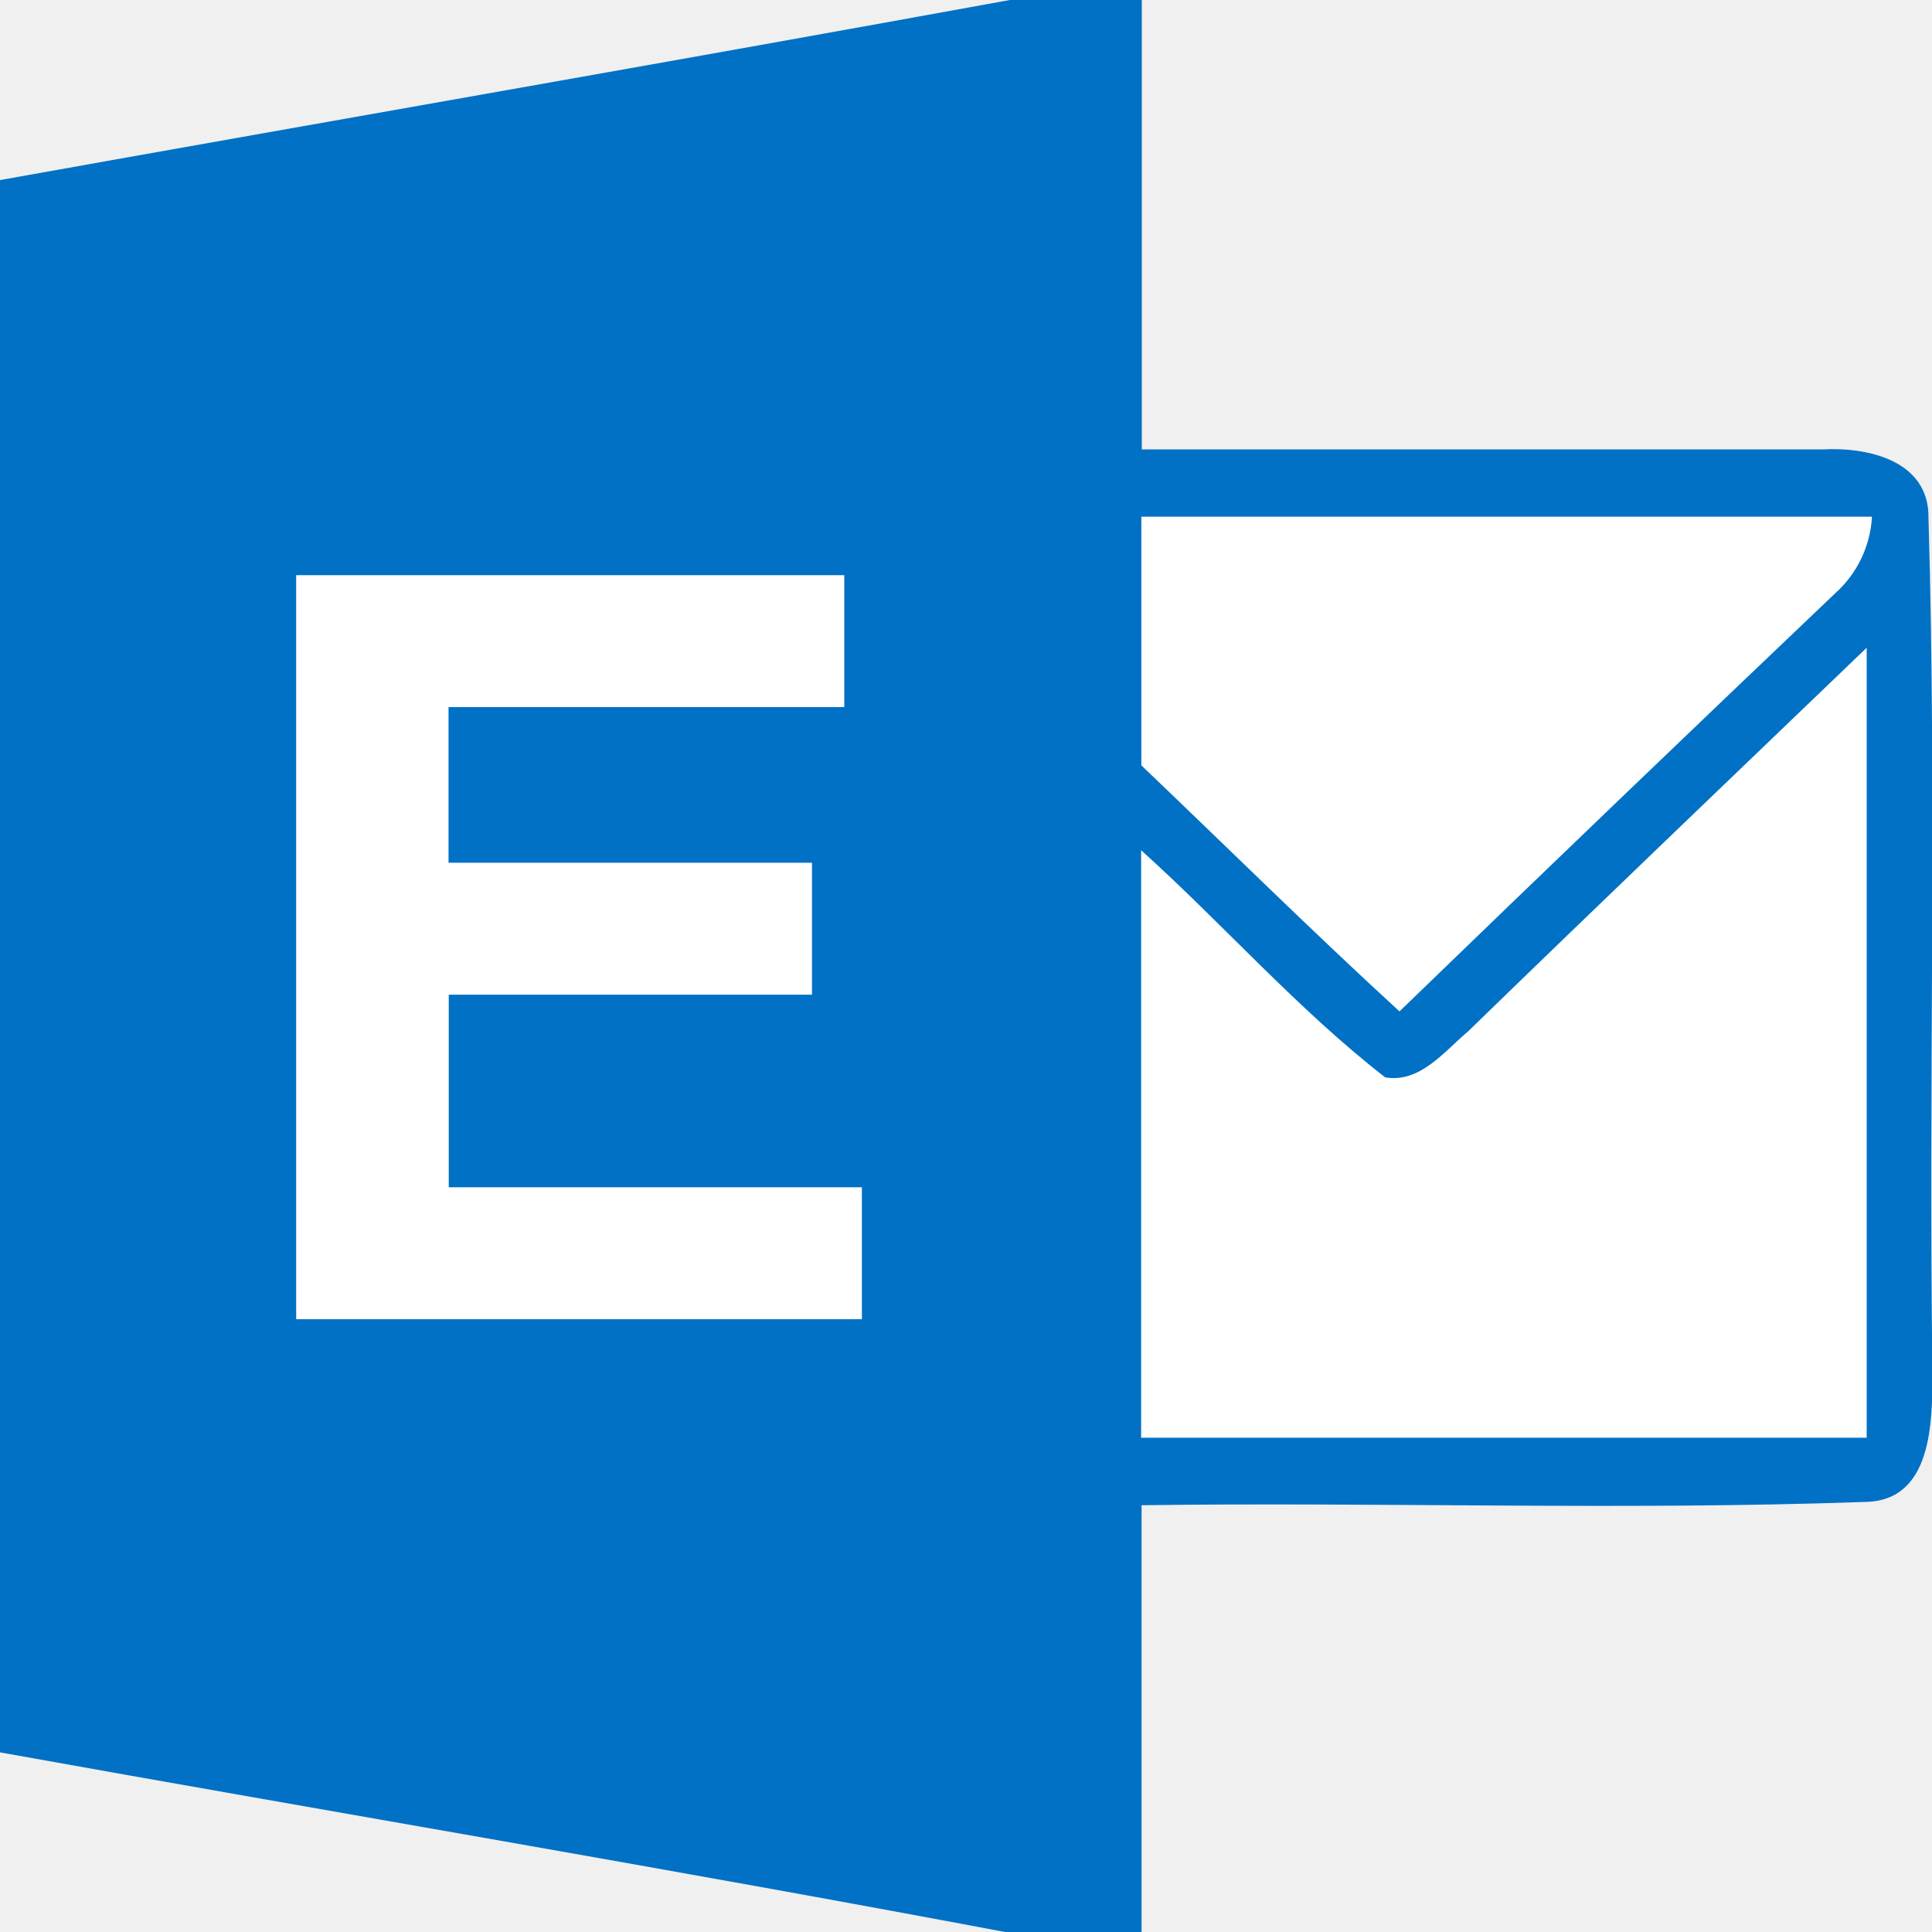
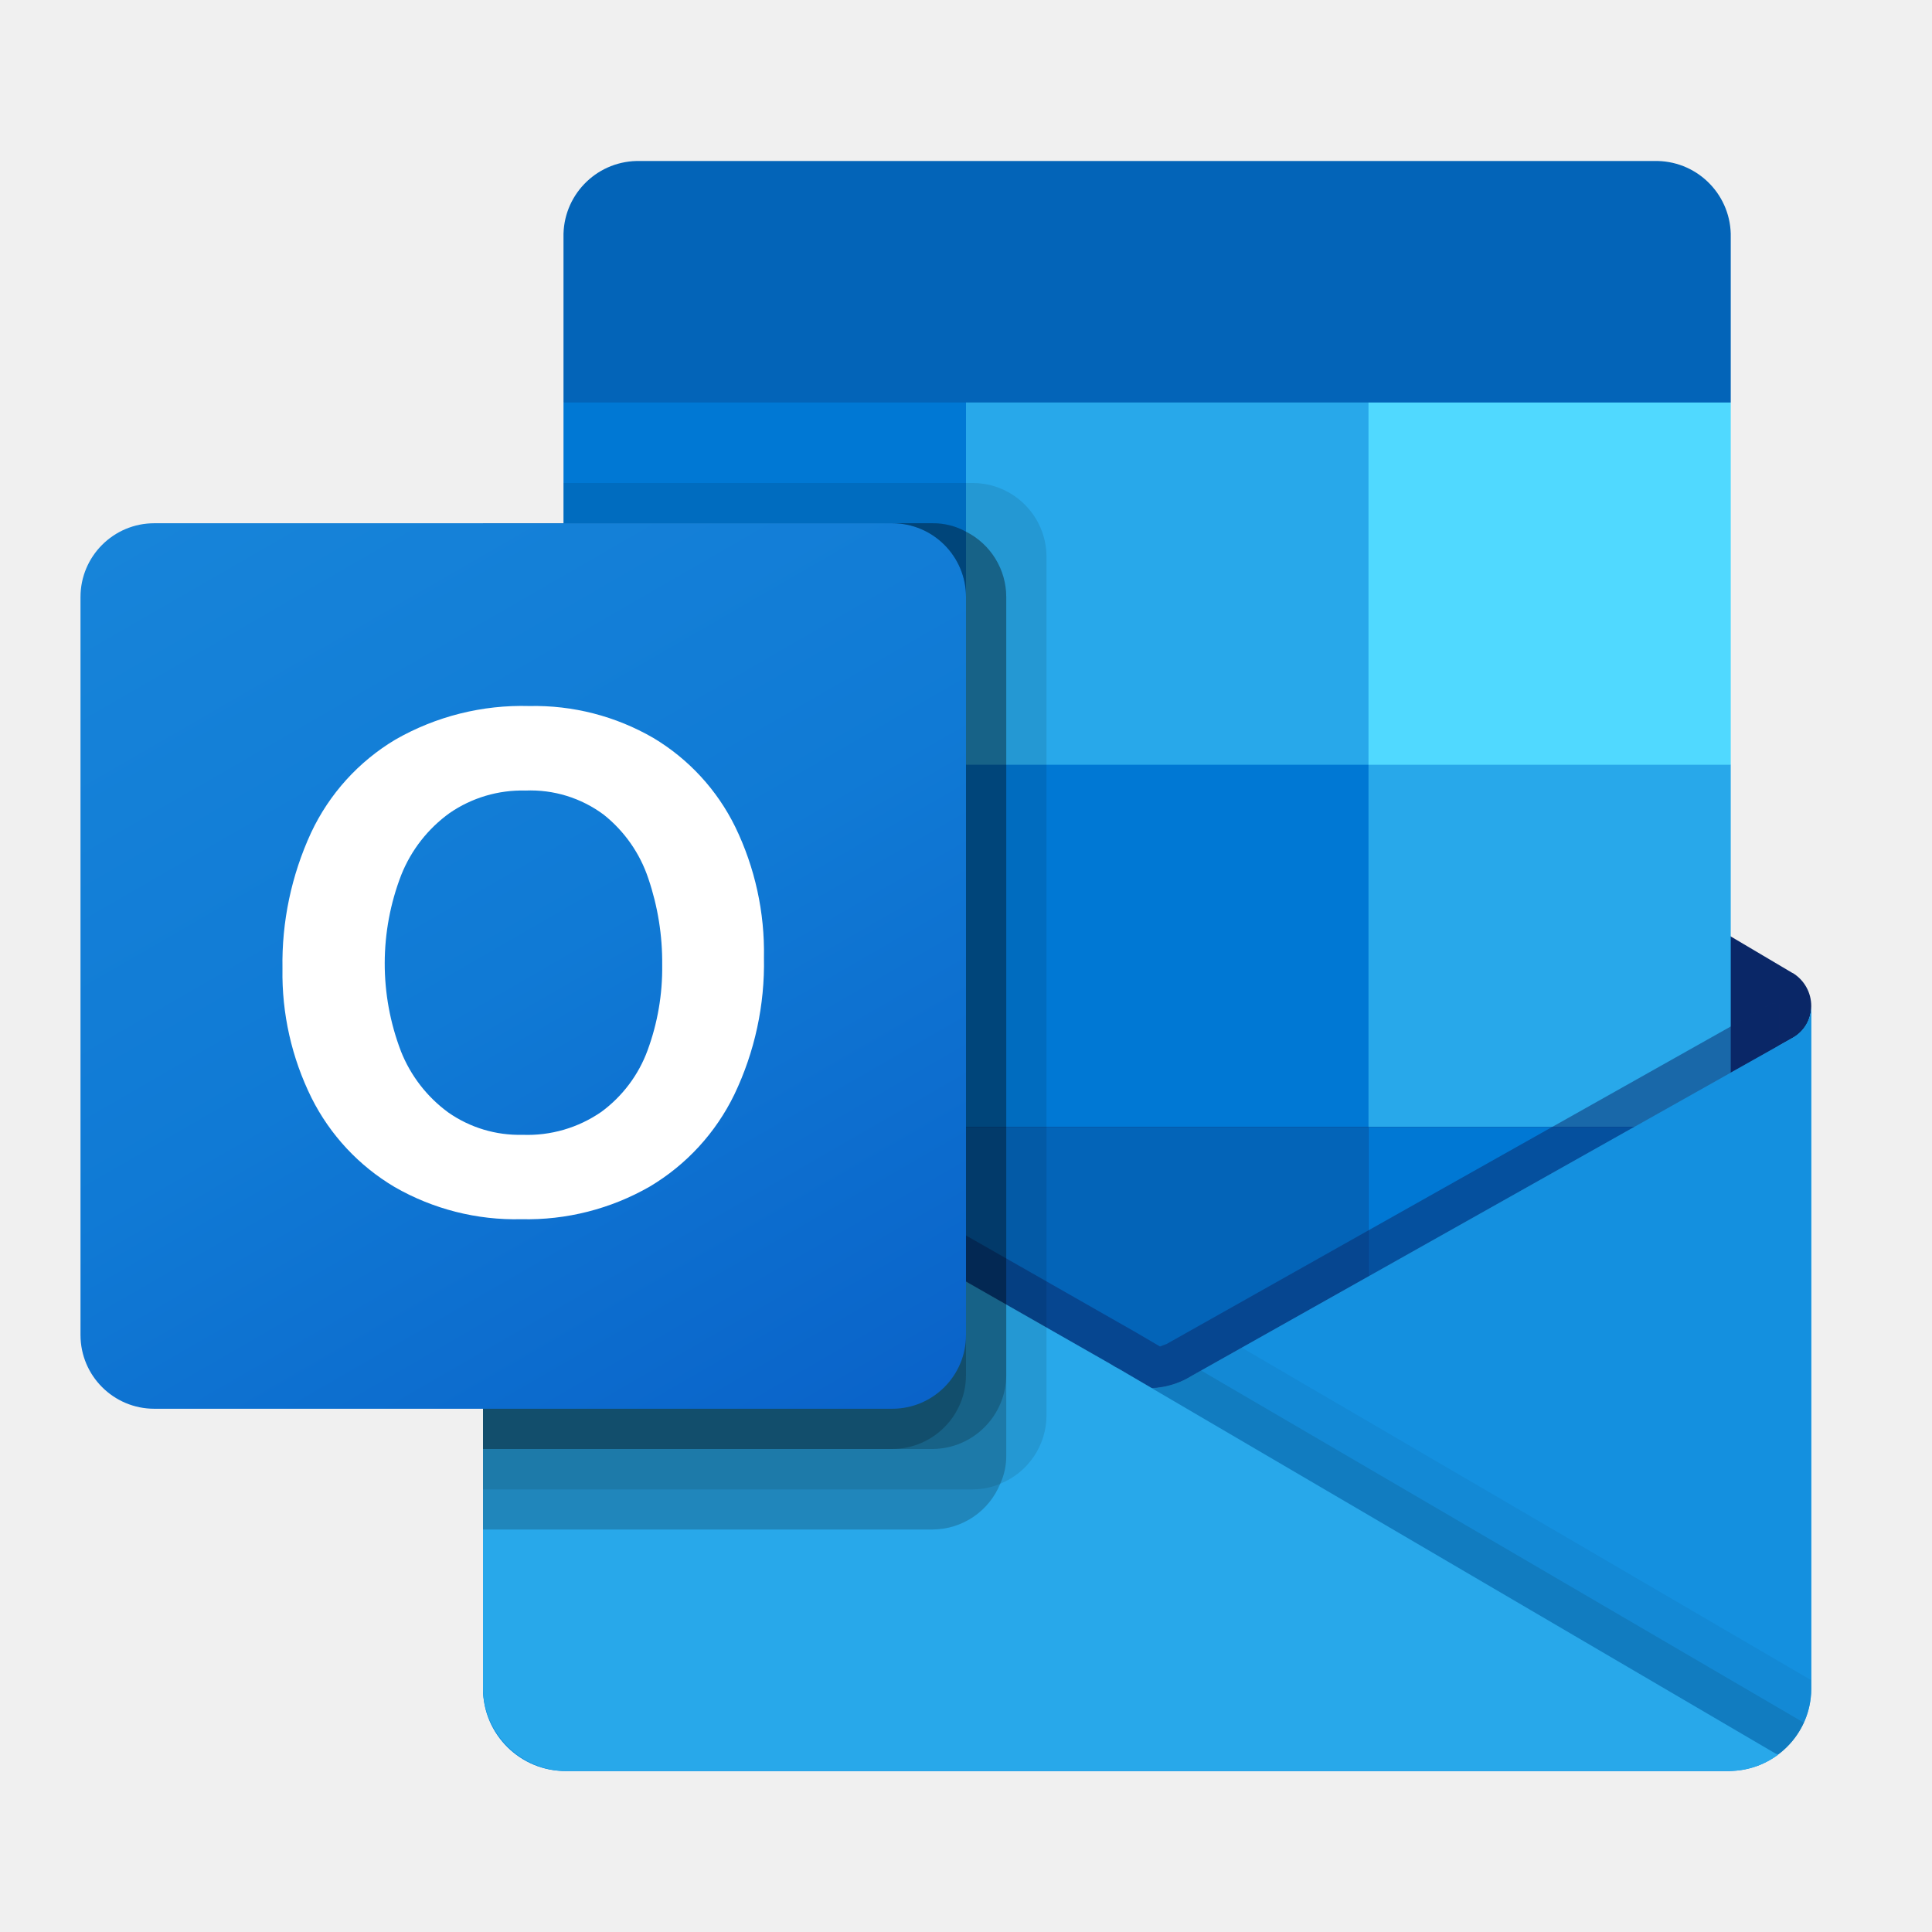
- <svg xmlns="http://www.w3.org/2000/svg" t="1791877914052" class="icon" viewBox="0 0 1024 1024" version="1.1" p-id="2345" width="200" height="200">
-   <path d="M535.249 0h69.921v238.199h361.261c23.307-1.282 56.17 5.827 55.704 36.359 4.428 150.681 0 301.595 2.098 452.392 0 26.687 0 68.756-35.893 69.106-128.189 4.545-255.563 0-383.286 1.748v226.196h-72.369C355.434 990.554 177.601 960.721 0 928.79V95.443C178.416 63.512 356.949 32.513 535.249 0z" fill="#0071C5" p-id="2346" />
-   <path d="M604.937 273.859h387.248a58.851 58.851 0 0 1-19.695 40.788q-115.72 110.126-230.741 221.418c-46.614-42.769-91.248-86.936-136.813-130.404z" fill="#FFFFFF" p-id="2347" />
-   <path d="M778.343 546.436c69.921-67.94 140.659-135.531 211.046-203.122v418.713h-384.568V450.644C648.522 490.033 687.561 534.783 734.175 571.025c18.413 3.146 31.232-13.635 44.167-24.589zM447.497 304.858v69.921h-209.764v82.507h192.634v69.921H237.85V629.293H456.82v69.921H156.974V304.858z" fill="#FFFFFF" p-id="2348" />
+ <svg xmlns="http://www.w3.org/2000/svg" viewBox="0 0 48 48">
+   <defs>
+     <linearGradient id="ol-a" x1="28.5" y1="25" x2="28.5" y2="44" gradientUnits="userSpaceOnUse">
+       <stop offset="0" stop-color="#35b8f1" />
+       <stop offset="1" stop-color="#28a8ea" />
+     </linearGradient>
+     <linearGradient id="ol-b" x1="5.822" y1="11.568" x2="20.178" y2="36.432" gradientUnits="userSpaceOnUse">
+       <stop offset="0" stop-color="#1784d9" />
+       <stop offset=".5" stop-color="#107ad5" />
+       <stop offset="1" stop-color="#0a63c9" />
+     </linearGradient>
+   </defs>
+   <path d="M45 25a.96.96 0 0 0-.458-.825h-.005l-.018-.01-14.9-8.82a2.026 2.026 0 0 0-.2-.119 2 2 0 0 0-1.834 0 2.026 2.026 0 0 0-.2.119l-14.9 8.82-.018.01a.971.971 0 0 0 .023 1.663l14.9 8.82a2.241 2.241 0 0 0 .2.119 2 2 0 0 0 1.834 0 2.241 2.241 0 0 0 .2-.119l14.9-8.82A.959.959 0 0 0 45 25z" fill="#0a2767" />
+   <path fill="#0364b8" d="M14.222 19.111H24v8.963h-9.778zM43 10V5.9A1.858 1.858 0 0 0 41.187 4H15.813A1.858 1.858 0 0 0 14 5.9V10l15 4z" />
+   <path fill="#0078d4" d="M14 10h10v9H14z" />
+   <path fill="#28a8ea" d="M34 10H24v9l10 9h9v-9l-9-9z" />
+   <path fill="#0078d4" d="M24 19h10v9H24z" />
+   <path fill="#0364b8" d="M24 28h10v9H24z" />
+   <path fill="#14447d" d="M14.222 28.074H24v8.148h-9.778z" />
+   <path fill="#0078d4" d="M34 28h9v9h-9z" />
+   <path d="M44.542 25.783l-.019.01-14.9 8.38c-.065.04-.131.078-.2.112a2.077 2.077 0 0 1-.808.2l-.814-.476a2.033 2.033 0 0 1-.2-.115l-15.1-8.618h-.007L12 25v16.964A2.05 2.05 0 0 0 14.063 44h28.906c.017 0 .032-.008.05-.008a2.531 2.531 0 0 0 .7-.146A2.019 2.019 0 0 0 44 43.7c.067-.038.182-.121.182-.121A2.019 2.019 0 0 0 45 41.964V25a.9.9 0 0 1-.458.783z" fill="url(#ol-a)" />
+   <path d="M44.2 24.933v1.04L28.62 36.7 12.49 25.283a.01.01 0 0 0-.01-.01l-1.48-.89v-.75l.61-.01 1.29.74.03.01.11.07s15.16 8.65 15.2 8.67l.58.34c.05-.02.1-.04.16-.06.03-.02 15.05-8.47 15.05-8.47z" fill="#0a2767" opacity=".5" />
+   <path fill="none" d="M0 0h48v48H0z" />
+   <path d="M44.542 25.783l-.019.011-14.9 8.38c-.065.04-.131.078-.2.112a2.089 2.089 0 0 1-1.834 0 2.264 2.264 0 0 1-.2-.112l-14.9-8.38-.018-.011A.9.9 0 0 1 12 25v16.964A2.049 2.049 0 0 0 14.062 44h28.876A2.049 2.049 0 0 0 45 41.964V25a.9.9 0 0 1-.458.783z" fill="#1490df" />
+   <path d="M29.84 34.05l-.223.125a2.183 2.183 0 0 1-.2.113 2.071 2.071 0 0 1-.786.208L34.3 41.2l9.889 2.383a2.038 2.038 0 0 0 .627-.783z" opacity=".1" />
+   <path d="M30.85 33.482l-1.233.693a2.183 2.183 0 0 1-.2.113 2.071 2.071 0 0 1-.786.208l2.656 7.323 12.905 1.761A2.022 2.022 0 0 0 45 41.964v-.219z" opacity=".05" />
+   <path d="M14.09 44h28.845a2.074 2.074 0 0 0 1.235-.4L27.8 34.011a2.033 2.033 0 0 1-.2-.115l-15.1-8.618h-.007L12 25v16.906A2.092 2.092 0 0 0 14.09 44z" fill="#28a8ea" />
+   <path d="M26 13.833v21.33a1.838 1.838 0 0 1-1.15 1.7 1.723 1.723 0 0 1-.68.14H12V13h2v-1h10.17A1.837 1.837 0 0 1 26 13.833z" opacity=".1" />
+   <path d="M25 14.833v21.33a1.629 1.629 0 0 1-.15.7A1.822 1.822 0 0 1 23.17 38H12V13h11.17a1.679 1.679 0 0 1 .83.21 1.818 1.818 0 0 1 1 1.623z" opacity=".2" />
+   <path d="M25 14.833v19.33A1.846 1.846 0 0 1 23.17 36H12V13h11.17a1.679 1.679 0 0 1 .83.21 1.818 1.818 0 0 1 1 1.623z" opacity=".2" />
+   <path d="M24 14.833v19.33A1.839 1.839 0 0 1 22.17 36H12V13h10.17A1.831 1.831 0 0 1 24 14.833z" opacity=".2" />
+   <rect x="2" y="13" width="22" height="22" rx="1.833" fill="url(#ol-b)" />
+   <path d="M7.729 20.688a5.332 5.332 0 0 1 2.094-2.313 6.33 6.33 0 0 1 3.327-.834 5.892 5.892 0 0 1 3.079.791 5.284 5.284 0 0 1 2.037 2.21 7.133 7.133 0 0 1 .714 3.25 7.528 7.528 0 0 1-.735 3.4 5.41 5.41 0 0 1-2.1 2.287 6.126 6.126 0 0 1-3.194.812 6.02 6.02 0 0 1-3.147-.8 5.366 5.366 0 0 1-2.064-2.214 6.963 6.963 0 0 1-.722-3.211 7.733 7.733 0 0 1 .711-3.378zm2.232 5.43a3.461 3.461 0 0 0 1.178 1.522 3.077 3.077 0 0 0 1.84.554 3.223 3.223 0 0 0 1.964-.572 3.315 3.315 0 0 0 1.144-1.522 5.908 5.908 0 0 0 .365-2.123 6.463 6.463 0 0 0-.344-2.15A3.4 3.4 0 0 0 15 20.241a3.043 3.043 0 0 0-1.947-.6 3.175 3.175 0 0 0-1.883.559 3.49 3.49 0 0 0-1.2 1.535 6.1 6.1 0 0 0-.008 4.385z" fill="#fff" />
+   <path fill="#50d9ff" d="M34 10h9v9h-9z" />
</svg>
